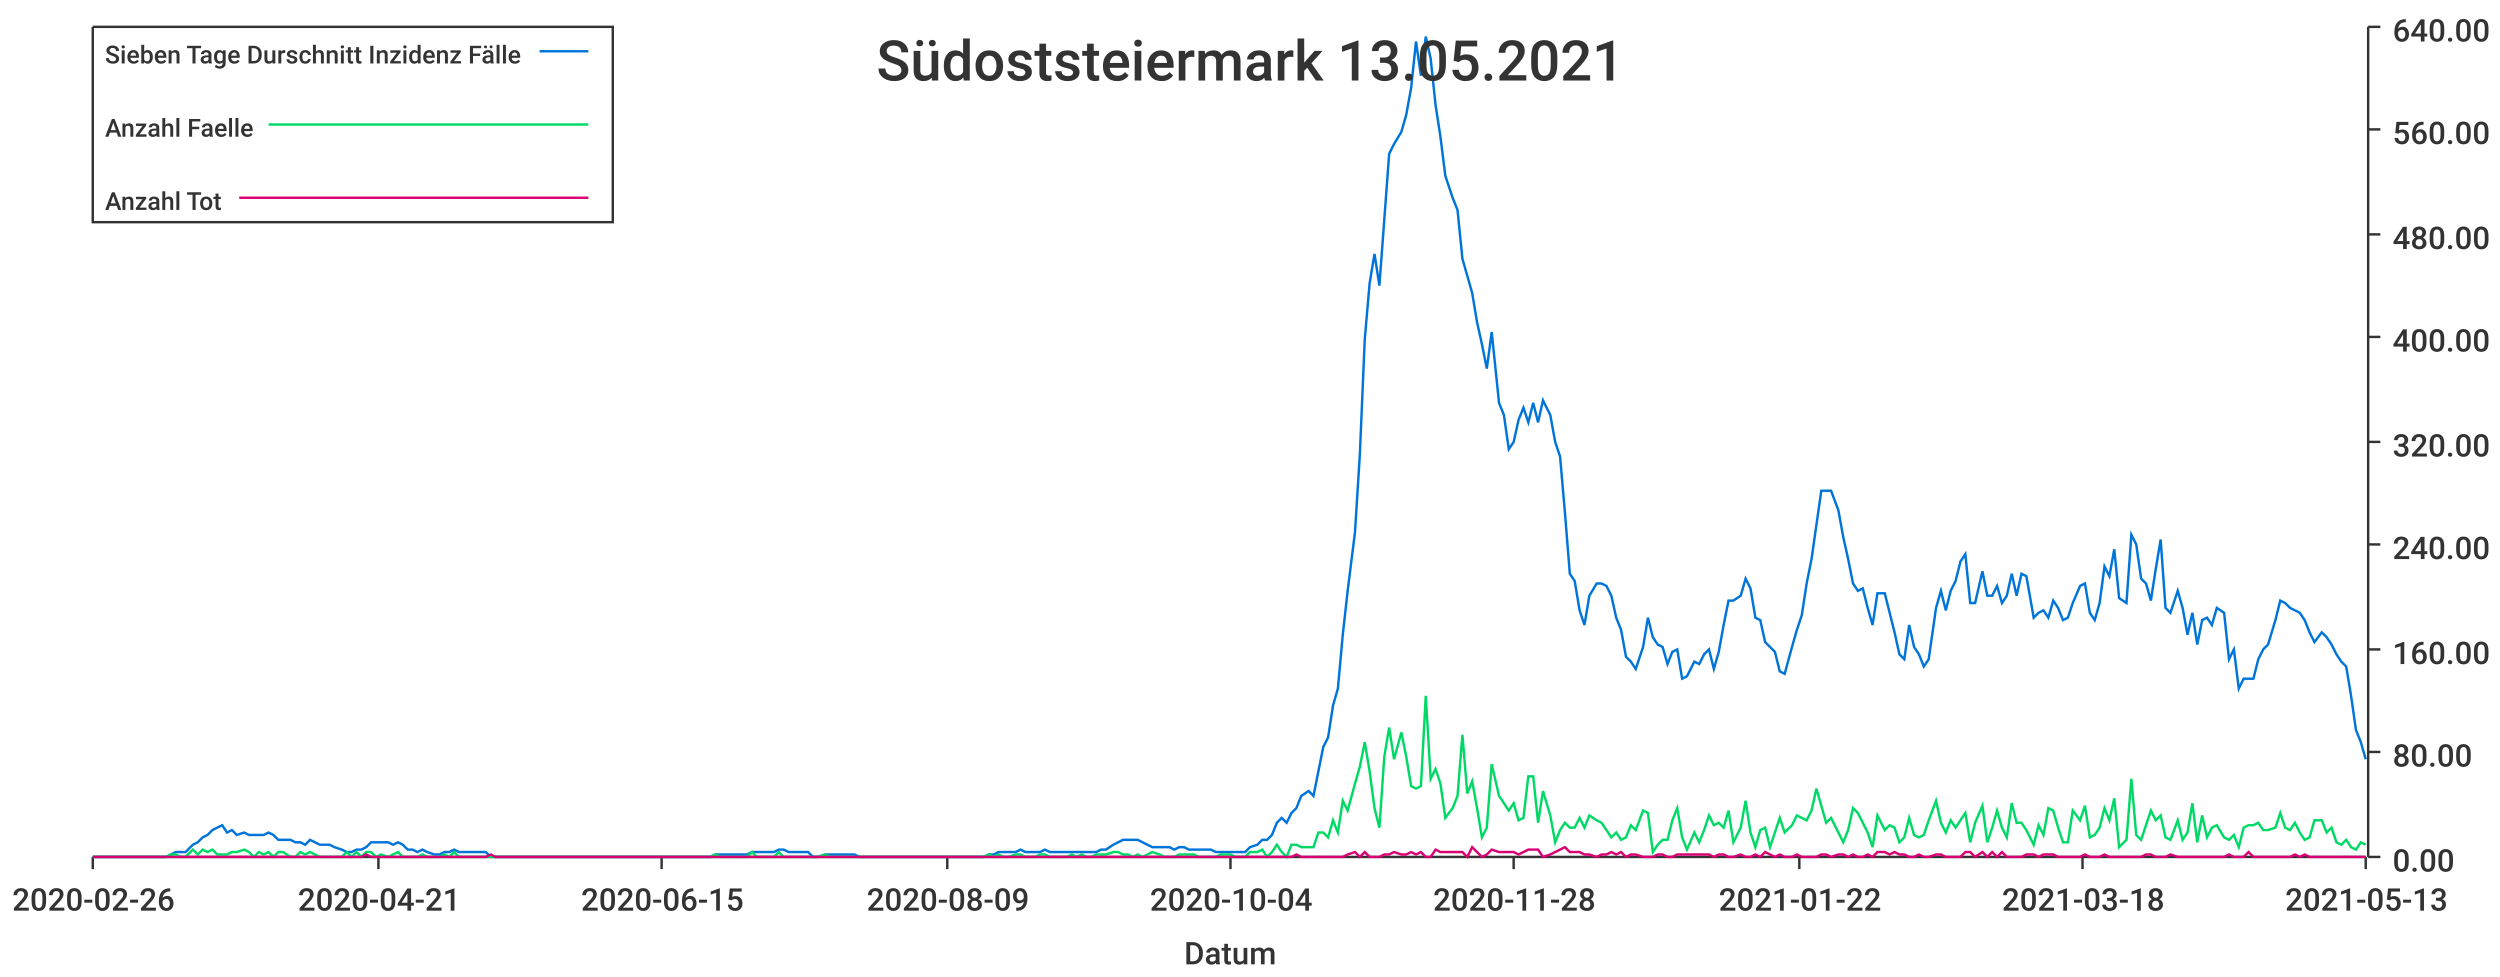
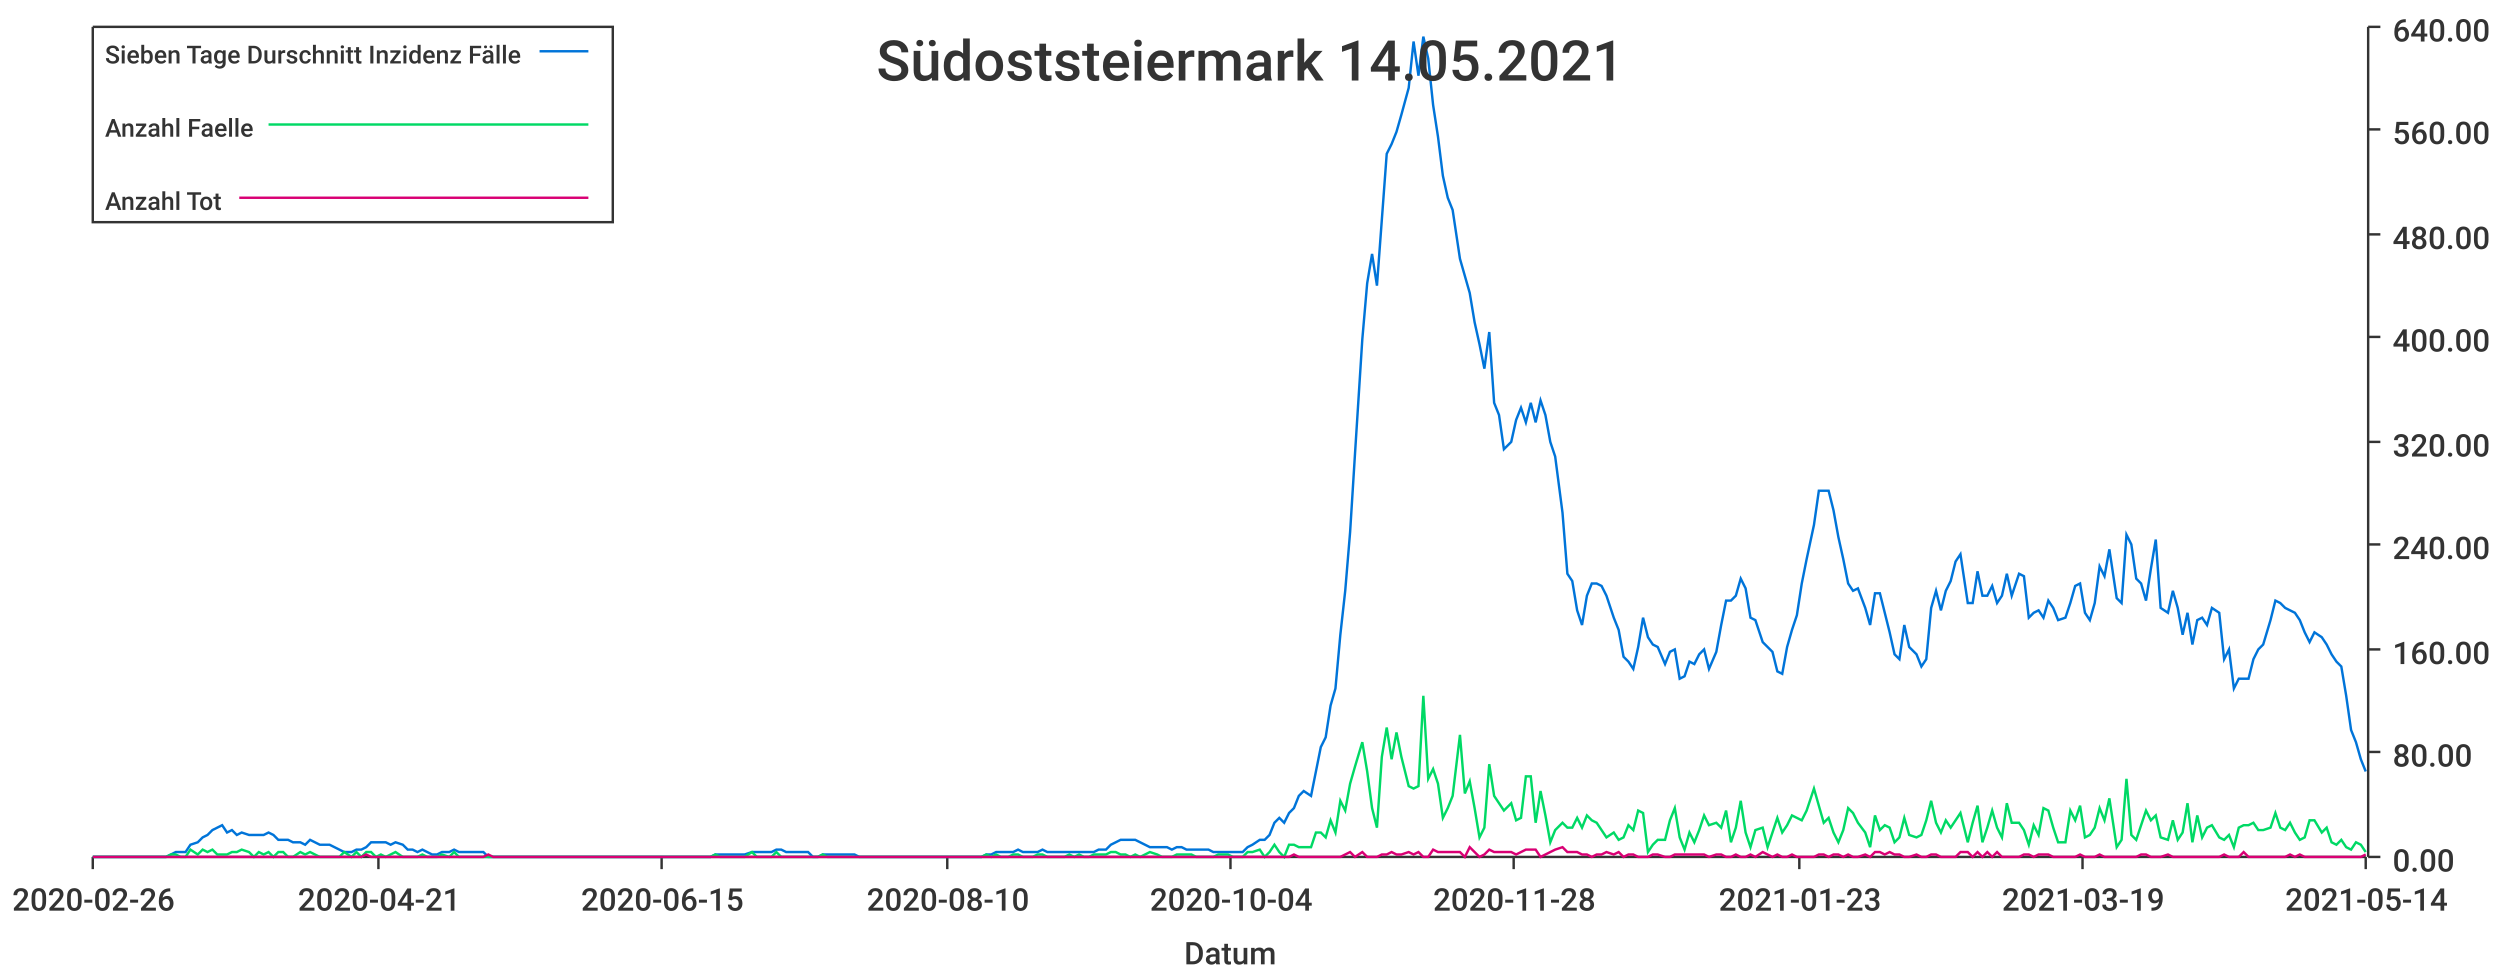
<svg xmlns="http://www.w3.org/2000/svg" width="1024" height="400">\n<path d="M 0 0 L 1024 0 L 1024 400 L 0 400 L 0 0" style="stroke-width:0;stroke:rgba(255,255,255,1.0);fill:rgba(255,255,255,1.0)" />
  <path d="M 38 11 L 969 11 L 969 351 L 38 351 L 38 11" style="stroke-width:0;stroke:rgba(255,255,255,1.0);fill:rgba(255,255,255,1.0)" />
  <path d="M 38 351 L 969 351" style="stroke-width:1;stroke:rgba(51,51,51,1.0);fill:none" />
  <path d="M 38 351 L 38 356" style="stroke-width:1;stroke:rgba(51,51,51,1.0);fill:none" />
  <text x="5" y="373" style="stroke-width:0;stroke:none;fill:rgba(51,51,51,1.0);font-size:12.8px;font-family:'Roboto Medium',sans-serif">2020-02-26</text>
  <path d="M 155 351 L 155 356" style="stroke-width:1;stroke:rgba(51,51,51,1.0);fill:none" />
  <text x="122" y="373" style="stroke-width:0;stroke:none;fill:rgba(51,51,51,1.0);font-size:12.8px;font-family:'Roboto Medium',sans-serif">2020-04-21</text>
  <path d="M 271 351 L 271 356" style="stroke-width:1;stroke:rgba(51,51,51,1.0);fill:none" />
  <text x="238" y="373" style="stroke-width:0;stroke:none;fill:rgba(51,51,51,1.0);font-size:12.8px;font-family:'Roboto Medium',sans-serif">2020-06-15</text>
  <path d="M 388 351 L 388 356" style="stroke-width:1;stroke:rgba(51,51,51,1.0);fill:none" />
-   <text x="355" y="373" style="stroke-width:0;stroke:none;fill:rgba(51,51,51,1.0);font-size:12.8px;font-family:'Roboto Medium',sans-serif">2020-08-09</text>
+   <text x="355" y="373" style="stroke-width:0;stroke:none;fill:rgba(51,51,51,1.0);font-size:12.8px;font-family:'Roboto Medium',sans-serif">2020-08-10</text>
  <path d="M 504 351 L 504 356" style="stroke-width:1;stroke:rgba(51,51,51,1.0);fill:none" />
  <text x="471" y="373" style="stroke-width:0;stroke:none;fill:rgba(51,51,51,1.0);font-size:12.8px;font-family:'Roboto Medium',sans-serif">2020-10-04</text>
  <path d="M 620 351 L 620 356" style="stroke-width:1;stroke:rgba(51,51,51,1.0);fill:none" />
  <text x="587" y="373" style="stroke-width:0;stroke:none;fill:rgba(51,51,51,1.0);font-size:12.8px;font-family:'Roboto Medium',sans-serif">2020-11-28</text>
  <path d="M 737 351 L 737 356" style="stroke-width:1;stroke:rgba(51,51,51,1.0);fill:none" />
-   <text x="704" y="373" style="stroke-width:0;stroke:none;fill:rgba(51,51,51,1.0);font-size:12.8px;font-family:'Roboto Medium',sans-serif">2021-01-22</text>
+   <text x="704" y="373" style="stroke-width:0;stroke:none;fill:rgba(51,51,51,1.0);font-size:12.8px;font-family:'Roboto Medium',sans-serif">2021-01-23</text>
  <path d="M 853 351 L 853 356" style="stroke-width:1;stroke:rgba(51,51,51,1.0);fill:none" />
-   <text x="820" y="373" style="stroke-width:0;stroke:none;fill:rgba(51,51,51,1.0);font-size:12.8px;font-family:'Roboto Medium',sans-serif">2021-03-18</text>
+   <text x="820" y="373" style="stroke-width:0;stroke:none;fill:rgba(51,51,51,1.0);font-size:12.8px;font-family:'Roboto Medium',sans-serif">2021-03-19</text>
  <path d="M 969 351 L 969 356" style="stroke-width:1;stroke:rgba(51,51,51,1.0);fill:none" />
-   <text x="936" y="373" style="stroke-width:0;stroke:none;fill:rgba(51,51,51,1.0);font-size:12.8px;font-family:'Roboto Medium',sans-serif">2021-05-13</text>
+   <text x="936" y="373" style="stroke-width:0;stroke:none;fill:rgba(51,51,51,1.0);font-size:12.8px;font-family:'Roboto Medium',sans-serif">2021-05-14</text>
  <text x="485" y="395" style="stroke-width:0;stroke:none;fill:rgba(51,51,51,1.0);font-size:12.8px;font-family:'Roboto Medium',sans-serif">Datum</text>
  <path d="M 970 351 L 970 11" style="stroke-width:1;stroke:rgba(51,51,51,1.0);fill:none" />
  <path d="M 970 351 L 975 351" style="stroke-width:1;stroke:rgba(51,51,51,1.0);fill:none" />
  <text x="980" y="357" style="stroke-width:0;stroke:none;fill:rgba(51,51,51,1.0);font-size:12.8px;font-family:'Roboto Medium',sans-serif">0.00</text>
  <path d="M 970 308 L 975 308" style="stroke-width:1;stroke:rgba(51,51,51,1.0);fill:none" />
  <text x="980" y="314" style="stroke-width:0;stroke:none;fill:rgba(51,51,51,1.0);font-size:12.8px;font-family:'Roboto Medium',sans-serif">80.00</text>
  <path d="M 970 266 L 975 266" style="stroke-width:1;stroke:rgba(51,51,51,1.0);fill:none" />
  <text x="980" y="272" style="stroke-width:0;stroke:none;fill:rgba(51,51,51,1.0);font-size:12.8px;font-family:'Roboto Medium',sans-serif">160.00</text>
  <path d="M 970 223 L 975 223" style="stroke-width:1;stroke:rgba(51,51,51,1.0);fill:none" />
  <text x="980" y="229" style="stroke-width:0;stroke:none;fill:rgba(51,51,51,1.0);font-size:12.8px;font-family:'Roboto Medium',sans-serif">240.00</text>
  <path d="M 970 181 L 975 181" style="stroke-width:1;stroke:rgba(51,51,51,1.0);fill:none" />
  <text x="980" y="187" style="stroke-width:0;stroke:none;fill:rgba(51,51,51,1.0);font-size:12.8px;font-family:'Roboto Medium',sans-serif">320.00</text>
  <path d="M 970 138 L 975 138" style="stroke-width:1;stroke:rgba(51,51,51,1.0);fill:none" />
  <text x="980" y="144" style="stroke-width:0;stroke:none;fill:rgba(51,51,51,1.0);font-size:12.8px;font-family:'Roboto Medium',sans-serif">400.00</text>
  <path d="M 970 96 L 975 96" style="stroke-width:1;stroke:rgba(51,51,51,1.0);fill:none" />
  <text x="980" y="102" style="stroke-width:0;stroke:none;fill:rgba(51,51,51,1.0);font-size:12.8px;font-family:'Roboto Medium',sans-serif">480.00</text>
  <path d="M 970 53 L 975 53" style="stroke-width:1;stroke:rgba(51,51,51,1.0);fill:none" />
  <text x="980" y="59" style="stroke-width:0;stroke:none;fill:rgba(51,51,51,1.0);font-size:12.8px;font-family:'Roboto Medium',sans-serif">560.00</text>
  <path d="M 970 11 L 975 11" style="stroke-width:1;stroke:rgba(51,51,51,1.0);fill:none" />
  <text x="980" y="17" style="stroke-width:0;stroke:none;fill:rgba(51,51,51,1.0);font-size:12.8px;font-family:'Roboto Medium',sans-serif">640.00</text>
-   <path d="M 38 351 L 41 351 L 43 351 L 45 351 L 47 351 L 49 351 L 51 351 L 53 351 L 55 351 L 57 351 L 60 351 L 62 351 L 64 351 L 66 351 L 68 351 L 70 350 L 72 349 L 74 349 L 76 349 L 79 346 L 81 345 L 83 343 L 85 342 L 87 340 L 89 339 L 91 338 L 93 341 L 95 340 L 97 342 L 100 341 L 102 342 L 104 342 L 106 342 L 108 342 L 110 341 L 112 342 L 114 344 L 116 344 L 119 344 L 121 345 L 123 345 L 125 346 L 127 344 L 129 345 L 131 346 L 133 346 L 135 346 L 137 347 L 140 348 L 142 349 L 144 349 L 146 348 L 148 348 L 150 347 L 152 345 L 154 345 L 156 345 L 159 345 L 161 346 L 163 345 L 165 346 L 167 348 L 169 348 L 171 349 L 173 348 L 175 349 L 178 350 L 180 350 L 182 349 L 184 349 L 186 348 L 188 349 L 190 349 L 192 349 L 194 349 L 196 349 L 199 349 L 201 351 L 203 351 L 205 351 L 207 351 L 209 351 L 211 351 L 213 351 L 215 351 L 218 351 L 220 351 L 222 351 L 224 351 L 226 351 L 228 351 L 230 351 L 232 351 L 234 351 L 236 351 L 239 351 L 241 351 L 243 351 L 245 351 L 247 351 L 249 351 L 251 351 L 253 351 L 255 351 L 258 351 L 260 351 L 262 351 L 264 351 L 266 351 L 268 351 L 270 351 L 272 351 L 274 351 L 277 351 L 279 351 L 281 351 L 283 351 L 285 351 L 287 351 L 289 351 L 291 351 L 293 350 L 295 350 L 298 350 L 300 350 L 302 350 L 304 350 L 306 350 L 308 349 L 310 349 L 312 349 L 314 349 L 317 349 L 319 348 L 321 348 L 323 349 L 325 349 L 327 349 L 329 349 L 331 349 L 333 351 L 335 351 L 338 350 L 340 350 L 342 350 L 344 350 L 346 350 L 348 350 L 350 350 L 352 351 L 354 351 L 357 351 L 359 351 L 361 351 L 363 351 L 365 351 L 367 351 L 369 351 L 371 351 L 373 351 L 376 351 L 378 351 L 380 351 L 382 351 L 384 351 L 386 351 L 388 351 L 390 351 L 392 351 L 394 351 L 397 351 L 399 351 L 401 351 L 403 351 L 405 350 L 407 350 L 409 349 L 411 349 L 413 349 L 416 349 L 418 348 L 420 349 L 422 349 L 424 349 L 426 349 L 428 348 L 430 349 L 432 349 L 434 349 L 437 349 L 439 349 L 441 349 L 443 349 L 445 349 L 447 349 L 449 349 L 451 348 L 453 348 L 456 346 L 458 345 L 460 344 L 462 344 L 464 344 L 466 344 L 468 345 L 470 346 L 472 347 L 475 347 L 477 347 L 479 347 L 481 348 L 483 347 L 485 347 L 487 348 L 489 348 L 491 348 L 493 348 L 496 348 L 498 349 L 500 349 L 502 349 L 504 349 L 506 349 L 508 349 L 510 349 L 512 347 L 515 346 L 517 344 L 519 344 L 521 342 L 523 337 L 525 335 L 527 337 L 529 333 L 531 331 L 533 326 L 536 324 L 538 326 L 540 316 L 542 306 L 544 302 L 546 289 L 548 282 L 550 260 L 552 242 L 555 218 L 557 186 L 559 139 L 561 116 L 563 104 L 565 117 L 567 90 L 569 63 L 571 59 L 574 54 L 576 47 L 578 36 L 580 17 L 582 31 L 584 15 L 586 24 L 588 43 L 590 56 L 592 72 L 595 81 L 597 86 L 599 106 L 601 113 L 603 120 L 605 132 L 607 141 L 609 151 L 611 136 L 614 165 L 616 170 L 618 184 L 620 181 L 622 172 L 624 167 L 626 173 L 628 165 L 630 173 L 632 164 L 635 170 L 637 181 L 639 187 L 641 210 L 643 235 L 645 238 L 647 250 L 649 256 L 651 244 L 654 239 L 656 239 L 658 240 L 660 244 L 662 253 L 664 258 L 666 269 L 668 271 L 670 274 L 673 265 L 675 253 L 677 261 L 679 264 L 681 265 L 683 272 L 685 267 L 687 266 L 689 278 L 691 277 L 694 271 L 696 272 L 698 268 L 700 266 L 702 274 L 704 267 L 706 256 L 708 246 L 710 246 L 713 244 L 715 237 L 717 241 L 719 253 L 721 254 L 723 263 L 725 265 L 727 267 L 729 275 L 731 276 L 734 265 L 736 258 L 738 252 L 740 239 L 742 229 L 744 215 L 746 201 L 748 201 L 750 201 L 753 209 L 755 220 L 757 229 L 759 239 L 761 242 L 763 241 L 765 249 L 767 256 L 769 243 L 772 243 L 774 251 L 776 259 L 778 268 L 780 270 L 782 256 L 784 265 L 786 268 L 788 273 L 790 270 L 793 249 L 795 242 L 797 250 L 799 242 L 801 238 L 803 230 L 805 227 L 807 247 L 809 247 L 812 234 L 814 244 L 816 244 L 818 240 L 820 247 L 822 244 L 824 235 L 826 244 L 828 235 L 830 236 L 833 253 L 835 251 L 837 250 L 839 253 L 841 246 L 843 249 L 845 254 L 847 253 L 849 247 L 852 240 L 854 239 L 856 251 L 858 254 L 860 247 L 862 232 L 864 236 L 866 225 L 868 245 L 871 247 L 873 219 L 875 223 L 877 237 L 879 239 L 881 246 L 883 233 L 885 221 L 887 249 L 889 251 L 892 242 L 894 249 L 896 260 L 898 251 L 900 264 L 902 254 L 904 253 L 906 256 L 908 249 L 911 251 L 913 270 L 915 266 L 917 282 L 919 278 L 921 278 L 923 278 L 925 270 L 927 266 L 929 264 L 932 254 L 934 246 L 936 247 L 938 249 L 940 250 L 942 251 L 944 254 L 946 259 L 948 263 L 951 259 L 953 261 L 955 264 L 957 268 L 959 271 L 961 273 L 963 285 L 965 299 L 967 304 L 969 311" style="stroke-width:1;stroke:rgba(0,116,217,1.0);fill:none" />
-   <path d="M 38 351 L 41 351 L 43 351 L 45 351 L 47 351 L 49 351 L 51 351 L 53 351 L 55 351 L 57 351 L 60 351 L 62 351 L 64 351 L 66 351 L 68 351 L 70 350 L 72 350 L 74 351 L 76 351 L 79 348 L 81 350 L 83 348 L 85 349 L 87 348 L 89 350 L 91 350 L 93 350 L 95 349 L 97 349 L 100 348 L 102 349 L 104 351 L 106 349 L 108 350 L 110 349 L 112 351 L 114 349 L 116 349 L 119 351 L 121 351 L 123 349 L 125 350 L 127 349 L 129 350 L 131 351 L 133 351 L 135 351 L 137 351 L 140 351 L 142 349 L 144 351 L 146 349 L 148 351 L 150 349 L 152 349 L 154 351 L 156 350 L 159 351 L 161 350 L 163 349 L 165 351 L 167 351 L 169 351 L 171 351 L 173 350 L 175 351 L 178 351 L 180 351 L 182 350 L 184 351 L 186 349 L 188 351 L 190 351 L 192 351 L 194 351 L 196 351 L 199 351 L 201 351 L 203 351 L 205 351 L 207 351 L 209 351 L 211 351 L 213 351 L 215 351 L 218 351 L 220 351 L 222 351 L 224 351 L 226 351 L 228 351 L 230 351 L 232 351 L 234 351 L 236 351 L 239 351 L 241 351 L 243 351 L 245 351 L 247 351 L 249 351 L 251 351 L 253 351 L 255 351 L 258 351 L 260 351 L 262 351 L 264 351 L 266 351 L 268 351 L 270 351 L 272 351 L 274 351 L 277 351 L 279 351 L 281 351 L 283 351 L 285 351 L 287 351 L 289 351 L 291 351 L 293 350 L 295 351 L 298 351 L 300 351 L 302 351 L 304 351 L 306 351 L 308 349 L 310 351 L 312 351 L 314 351 L 317 351 L 319 349 L 321 351 L 323 351 L 325 351 L 327 351 L 329 351 L 331 351 L 333 351 L 335 351 L 338 350 L 340 351 L 342 351 L 344 351 L 346 351 L 348 351 L 350 351 L 352 351 L 354 351 L 357 351 L 359 351 L 361 351 L 363 351 L 365 351 L 367 351 L 369 351 L 371 351 L 373 351 L 376 351 L 378 351 L 380 351 L 382 351 L 384 351 L 386 351 L 388 351 L 390 351 L 392 351 L 394 351 L 397 351 L 399 351 L 401 351 L 403 351 L 405 350 L 407 351 L 409 350 L 411 351 L 413 351 L 416 350 L 418 350 L 420 351 L 422 351 L 424 351 L 426 350 L 428 350 L 430 351 L 432 351 L 434 351 L 437 351 L 439 350 L 441 351 L 443 350 L 445 351 L 447 351 L 449 350 L 451 350 L 453 350 L 456 349 L 458 349 L 460 350 L 462 350 L 464 351 L 466 350 L 468 351 L 470 350 L 472 349 L 475 350 L 477 351 L 479 351 L 481 351 L 483 350 L 485 350 L 487 350 L 489 350 L 491 351 L 493 351 L 496 351 L 498 351 L 500 350 L 502 350 L 504 350 L 506 351 L 508 351 L 510 351 L 512 349 L 515 349 L 517 348 L 519 351 L 521 349 L 523 346 L 525 349 L 527 351 L 529 346 L 531 346 L 533 347 L 536 347 L 538 347 L 540 341 L 542 341 L 544 343 L 546 336 L 548 341 L 550 328 L 552 332 L 555 321 L 557 314 L 559 304 L 561 316 L 563 331 L 565 339 L 567 310 L 569 298 L 571 311 L 574 300 L 576 310 L 578 322 L 580 323 L 582 322 L 584 285 L 586 319 L 588 315 L 590 321 L 592 335 L 595 331 L 597 326 L 599 301 L 601 325 L 603 320 L 605 331 L 607 343 L 609 339 L 611 313 L 614 326 L 616 329 L 618 332 L 620 329 L 622 336 L 624 335 L 626 318 L 628 318 L 630 337 L 632 324 L 635 334 L 637 345 L 639 340 L 641 337 L 643 339 L 645 339 L 647 335 L 649 339 L 651 334 L 654 336 L 656 337 L 658 340 L 660 343 L 662 341 L 664 344 L 666 343 L 668 338 L 670 340 L 673 332 L 675 333 L 677 349 L 679 346 L 681 344 L 683 344 L 685 336 L 687 331 L 689 343 L 691 348 L 694 341 L 696 345 L 698 340 L 700 334 L 702 338 L 704 337 L 706 339 L 708 332 L 710 345 L 713 339 L 715 328 L 717 341 L 719 347 L 721 340 L 723 339 L 725 347 L 727 341 L 729 335 L 731 341 L 734 338 L 736 334 L 738 335 L 740 336 L 742 332 L 744 323 L 746 330 L 748 337 L 750 335 L 753 341 L 755 345 L 757 340 L 759 331 L 761 333 L 763 337 L 765 341 L 767 347 L 769 334 L 772 340 L 774 338 L 776 339 L 778 345 L 780 343 L 782 335 L 784 342 L 786 343 L 788 342 L 790 336 L 793 328 L 795 337 L 797 341 L 799 336 L 801 339 L 803 336 L 805 333 L 807 345 L 809 337 L 812 330 L 814 345 L 816 339 L 818 332 L 820 339 L 822 343 L 824 329 L 826 337 L 828 337 L 830 340 L 833 346 L 835 338 L 837 342 L 839 331 L 841 332 L 843 339 L 845 345 L 847 345 L 849 332 L 852 336 L 854 330 L 856 343 L 858 342 L 860 339 L 862 331 L 864 336 L 866 327 L 868 347 L 871 344 L 873 319 L 875 342 L 877 344 L 879 338 L 881 332 L 883 336 L 885 334 L 887 343 L 889 344 L 892 336 L 894 344 L 896 341 L 898 329 L 900 345 L 902 334 L 904 343 L 906 339 L 908 338 L 911 343 L 913 344 L 915 342 L 917 347 L 919 339 L 921 338 L 923 338 L 925 337 L 927 340 L 929 340 L 932 339 L 934 333 L 936 339 L 938 340 L 940 337 L 942 341 L 944 344 L 946 343 L 948 336 L 951 336 L 953 341 L 955 339 L 957 345 L 959 346 L 961 344 L 963 347 L 965 348 L 967 345 L 969 346" style="stroke-width:1;stroke:rgba(0,217,101,1.0);fill:none" />
-   <path d="M 38 351 L 41 351 L 43 351 L 45 351 L 47 351 L 49 351 L 51 351 L 53 351 L 55 351 L 57 351 L 60 351 L 62 351 L 64 351 L 66 351 L 68 351 L 70 351 L 72 351 L 74 351 L 76 351 L 79 351 L 81 351 L 83 351 L 85 351 L 87 351 L 89 351 L 91 351 L 93 351 L 95 351 L 97 351 L 100 351 L 102 351 L 104 351 L 106 351 L 108 351 L 110 351 L 112 351 L 114 351 L 116 351 L 119 351 L 121 351 L 123 351 L 125 351 L 127 351 L 129 351 L 131 351 L 133 351 L 135 351 L 137 351 L 140 351 L 142 351 L 144 351 L 146 351 L 148 351 L 150 350 L 152 351 L 154 351 L 156 351 L 159 351 L 161 351 L 163 351 L 165 351 L 167 351 L 169 351 L 171 351 L 173 351 L 175 351 L 178 351 L 180 351 L 182 351 L 184 351 L 186 351 L 188 351 L 190 351 L 192 351 L 194 351 L 196 351 L 199 351 L 201 350 L 203 351 L 205 351 L 207 351 L 209 351 L 211 351 L 213 351 L 215 351 L 218 351 L 220 351 L 222 351 L 224 351 L 226 351 L 228 351 L 230 351 L 232 351 L 234 351 L 236 351 L 239 351 L 241 351 L 243 351 L 245 351 L 247 351 L 249 351 L 251 351 L 253 351 L 255 351 L 258 351 L 260 351 L 262 351 L 264 351 L 266 351 L 268 351 L 270 351 L 272 351 L 274 351 L 277 351 L 279 351 L 281 351 L 283 351 L 285 351 L 287 351 L 289 351 L 291 351 L 293 351 L 295 351 L 298 351 L 300 351 L 302 351 L 304 351 L 306 351 L 308 351 L 310 351 L 312 351 L 314 351 L 317 351 L 319 351 L 321 351 L 323 351 L 325 351 L 327 351 L 329 351 L 331 351 L 333 351 L 335 351 L 338 351 L 340 351 L 342 351 L 344 351 L 346 351 L 348 351 L 350 351 L 352 351 L 354 351 L 357 351 L 359 351 L 361 351 L 363 351 L 365 351 L 367 351 L 369 351 L 371 351 L 373 351 L 376 351 L 378 351 L 380 351 L 382 351 L 384 351 L 386 351 L 388 351 L 390 351 L 392 351 L 394 351 L 397 351 L 399 351 L 401 351 L 403 351 L 405 351 L 407 351 L 409 351 L 411 351 L 413 351 L 416 351 L 418 351 L 420 351 L 422 351 L 424 351 L 426 351 L 428 351 L 430 351 L 432 351 L 434 351 L 437 351 L 439 351 L 441 351 L 443 351 L 445 351 L 447 351 L 449 351 L 451 351 L 453 351 L 456 351 L 458 351 L 460 351 L 462 351 L 464 351 L 466 351 L 468 351 L 470 351 L 472 351 L 475 351 L 477 351 L 479 351 L 481 351 L 483 351 L 485 351 L 487 351 L 489 351 L 491 351 L 493 351 L 496 351 L 498 351 L 500 351 L 502 351 L 504 351 L 506 351 L 508 351 L 510 351 L 512 351 L 515 351 L 517 351 L 519 351 L 521 351 L 523 351 L 525 351 L 527 351 L 529 351 L 531 350 L 533 351 L 536 351 L 538 351 L 540 351 L 542 351 L 544 351 L 546 351 L 548 351 L 550 351 L 552 350 L 555 349 L 557 351 L 559 349 L 561 351 L 563 351 L 565 351 L 567 350 L 569 350 L 571 349 L 574 350 L 576 350 L 578 349 L 580 350 L 582 349 L 584 351 L 586 351 L 588 348 L 590 349 L 592 349 L 595 349 L 597 349 L 599 349 L 601 351 L 603 347 L 605 349 L 607 351 L 609 350 L 611 348 L 614 349 L 616 349 L 618 349 L 620 349 L 622 350 L 624 349 L 626 348 L 628 348 L 630 348 L 632 351 L 635 350 L 637 349 L 639 348 L 641 347 L 643 349 L 645 349 L 647 349 L 649 350 L 651 350 L 654 351 L 656 350 L 658 350 L 660 349 L 662 350 L 664 349 L 666 351 L 668 350 L 670 350 L 673 351 L 675 351 L 677 351 L 679 350 L 681 350 L 683 351 L 685 351 L 687 350 L 689 350 L 691 350 L 694 350 L 696 350 L 698 350 L 700 350 L 702 351 L 704 350 L 706 350 L 708 351 L 710 351 L 713 350 L 715 351 L 717 351 L 719 350 L 721 351 L 723 349 L 725 350 L 727 351 L 729 350 L 731 351 L 734 351 L 736 350 L 738 351 L 740 351 L 742 351 L 744 351 L 746 350 L 748 350 L 750 351 L 753 350 L 755 350 L 757 351 L 759 350 L 761 351 L 763 351 L 765 350 L 767 351 L 769 349 L 772 349 L 774 350 L 776 349 L 778 350 L 780 350 L 782 351 L 784 351 L 786 350 L 788 351 L 790 351 L 793 350 L 795 350 L 797 351 L 799 351 L 801 351 L 803 351 L 805 349 L 807 349 L 809 351 L 812 349 L 814 351 L 816 349 L 818 351 L 820 349 L 822 351 L 824 351 L 826 351 L 828 351 L 830 350 L 833 350 L 835 351 L 837 350 L 839 350 L 841 350 L 843 351 L 845 351 L 847 351 L 849 351 L 852 351 L 854 350 L 856 351 L 858 351 L 860 351 L 862 350 L 864 351 L 866 351 L 868 351 L 871 351 L 873 351 L 875 351 L 877 351 L 879 350 L 881 350 L 883 351 L 885 351 L 887 351 L 889 350 L 892 351 L 894 351 L 896 351 L 898 351 L 900 351 L 902 351 L 904 351 L 906 351 L 908 351 L 911 351 L 913 350 L 915 351 L 917 351 L 919 351 L 921 349 L 923 351 L 925 351 L 927 351 L 929 351 L 932 351 L 934 351 L 936 351 L 938 351 L 940 350 L 942 351 L 944 350 L 946 351 L 948 351 L 951 351 L 953 351 L 955 351 L 957 351 L 959 351 L 961 351 L 963 351 L 965 351 L 967 351 L 969 351" style="stroke-width:1;stroke:rgba(217,0,116,1.0);fill:none" />
-   <text x="359" y="33" style="stroke-width:0;stroke:none;fill:rgba(51,51,51,1.0);font-size:23.0px;font-family:'Roboto Medium',sans-serif">Südoststeiermark 13.05.2021</text>
+   <path d="M 38 351 L 41 351 L 43 351 L 45 351 L 47 351 L 49 351 L 51 351 L 53 351 L 55 351 L 57 351 L 60 351 L 62 351 L 64 351 L 66 351 L 68 351 L 70 350 L 72 349 L 74 349 L 76 349 L 78 346 L 81 345 L 83 343 L 85 342 L 87 340 L 89 339 L 91 338 L 93 341 L 95 340 L 97 342 L 99 341 L 102 342 L 104 342 L 106 342 L 108 342 L 110 341 L 112 342 L 114 344 L 116 344 L 118 344 L 120 345 L 123 345 L 125 346 L 127 344 L 129 345 L 131 346 L 133 346 L 135 346 L 137 347 L 139 348 L 141 349 L 144 349 L 146 348 L 148 348 L 150 347 L 152 345 L 154 345 L 156 345 L 158 345 L 160 346 L 162 345 L 165 346 L 167 348 L 169 348 L 171 349 L 173 348 L 175 349 L 177 350 L 179 350 L 181 349 L 184 349 L 186 348 L 188 349 L 190 349 L 192 349 L 194 349 L 196 349 L 198 349 L 200 351 L 202 351 L 205 351 L 207 351 L 209 351 L 211 351 L 213 351 L 215 351 L 217 351 L 219 351 L 221 351 L 223 351 L 226 351 L 228 351 L 230 351 L 232 351 L 234 351 L 236 351 L 238 351 L 240 351 L 242 351 L 244 351 L 247 351 L 249 351 L 251 351 L 253 351 L 255 351 L 257 351 L 259 351 L 261 351 L 263 351 L 265 351 L 268 351 L 270 351 L 272 351 L 274 351 L 276 351 L 278 351 L 280 351 L 282 351 L 284 351 L 286 351 L 289 351 L 291 351 L 293 350 L 295 350 L 297 350 L 299 350 L 301 350 L 303 350 L 305 350 L 308 349 L 310 349 L 312 349 L 314 349 L 316 349 L 318 348 L 320 348 L 322 349 L 324 349 L 326 349 L 329 349 L 331 349 L 333 351 L 335 351 L 337 350 L 339 350 L 341 350 L 343 350 L 345 350 L 347 350 L 350 350 L 352 351 L 354 351 L 356 351 L 358 351 L 360 351 L 362 351 L 364 351 L 366 351 L 368 351 L 371 351 L 373 351 L 375 351 L 377 351 L 379 351 L 381 351 L 383 351 L 385 351 L 387 351 L 389 351 L 392 351 L 394 351 L 396 351 L 398 351 L 400 351 L 402 351 L 404 350 L 406 350 L 408 349 L 410 349 L 413 349 L 415 349 L 417 348 L 419 349 L 421 349 L 423 349 L 425 349 L 427 348 L 429 349 L 431 349 L 434 349 L 436 349 L 438 349 L 440 349 L 442 349 L 444 349 L 446 349 L 448 349 L 450 348 L 453 348 L 455 346 L 457 345 L 459 344 L 461 344 L 463 344 L 465 344 L 467 345 L 469 346 L 471 347 L 474 347 L 476 347 L 478 347 L 480 348 L 482 347 L 484 347 L 486 348 L 488 348 L 490 348 L 492 348 L 495 348 L 497 349 L 499 349 L 501 349 L 503 349 L 505 349 L 507 349 L 509 349 L 511 347 L 513 346 L 516 344 L 518 344 L 520 342 L 522 337 L 524 335 L 526 337 L 528 333 L 530 331 L 532 326 L 534 324 L 537 326 L 539 316 L 541 306 L 543 302 L 545 289 L 547 282 L 549 260 L 551 242 L 553 218 L 555 186 L 558 139 L 560 116 L 562 104 L 564 117 L 566 90 L 568 63 L 570 59 L 572 54 L 574 47 L 577 36 L 579 17 L 581 31 L 583 15 L 585 24 L 587 43 L 589 56 L 591 72 L 593 81 L 595 86 L 598 106 L 600 113 L 602 120 L 604 132 L 606 141 L 608 151 L 610 136 L 612 165 L 614 170 L 616 184 L 619 181 L 621 172 L 623 167 L 625 173 L 627 165 L 629 173 L 631 164 L 633 170 L 635 181 L 637 187 L 640 210 L 642 235 L 644 238 L 646 250 L 648 256 L 650 244 L 652 239 L 654 239 L 656 240 L 658 244 L 661 253 L 663 258 L 665 269 L 667 271 L 669 274 L 671 265 L 673 253 L 675 261 L 677 264 L 679 265 L 682 272 L 684 267 L 686 266 L 688 278 L 690 277 L 692 271 L 694 272 L 696 268 L 698 266 L 700 274 L 703 267 L 705 256 L 707 246 L 709 246 L 711 244 L 713 237 L 715 241 L 717 253 L 719 254 L 722 263 L 724 265 L 726 267 L 728 275 L 730 276 L 732 265 L 734 258 L 736 252 L 738 239 L 740 229 L 743 215 L 745 201 L 747 201 L 749 201 L 751 209 L 753 220 L 755 229 L 757 239 L 759 242 L 761 241 L 764 249 L 766 256 L 768 243 L 770 243 L 772 251 L 774 259 L 776 268 L 778 270 L 780 256 L 782 265 L 785 268 L 787 273 L 789 270 L 791 249 L 793 242 L 795 250 L 797 242 L 799 238 L 801 230 L 803 227 L 806 247 L 808 247 L 810 234 L 812 244 L 814 244 L 816 240 L 818 247 L 820 244 L 822 235 L 824 244 L 827 235 L 829 236 L 831 253 L 833 251 L 835 250 L 837 253 L 839 246 L 841 249 L 843 254 L 846 253 L 848 247 L 850 240 L 852 239 L 854 251 L 856 254 L 858 247 L 860 232 L 862 236 L 864 225 L 867 245 L 869 247 L 871 219 L 873 223 L 875 237 L 877 239 L 879 246 L 881 233 L 883 221 L 885 249 L 888 251 L 890 242 L 892 249 L 894 260 L 896 251 L 898 264 L 900 254 L 902 253 L 904 256 L 906 249 L 909 251 L 911 270 L 913 266 L 915 282 L 917 278 L 919 278 L 921 278 L 923 270 L 925 266 L 927 264 L 930 254 L 932 246 L 934 247 L 936 249 L 938 250 L 940 251 L 942 254 L 944 259 L 946 263 L 948 259 L 951 261 L 953 264 L 955 268 L 957 271 L 959 273 L 961 285 L 963 299 L 965 304 L 967 311 L 969 316" style="stroke-width:1;stroke:rgba(0,116,217,1.0);fill:none" />
+   <path d="M 38 351 L 41 351 L 43 351 L 45 351 L 47 351 L 49 351 L 51 351 L 53 351 L 55 351 L 57 351 L 60 351 L 62 351 L 64 351 L 66 351 L 68 351 L 70 350 L 72 350 L 74 351 L 76 351 L 78 348 L 81 350 L 83 348 L 85 349 L 87 348 L 89 350 L 91 350 L 93 350 L 95 349 L 97 349 L 99 348 L 102 349 L 104 351 L 106 349 L 108 350 L 110 349 L 112 351 L 114 349 L 116 349 L 118 351 L 120 351 L 123 349 L 125 350 L 127 349 L 129 350 L 131 351 L 133 351 L 135 351 L 137 351 L 139 351 L 141 349 L 144 351 L 146 349 L 148 351 L 150 349 L 152 349 L 154 351 L 156 350 L 158 351 L 160 350 L 162 349 L 165 351 L 167 351 L 169 351 L 171 351 L 173 350 L 175 351 L 177 351 L 179 351 L 181 350 L 184 351 L 186 349 L 188 351 L 190 351 L 192 351 L 194 351 L 196 351 L 198 351 L 200 351 L 202 351 L 205 351 L 207 351 L 209 351 L 211 351 L 213 351 L 215 351 L 217 351 L 219 351 L 221 351 L 223 351 L 226 351 L 228 351 L 230 351 L 232 351 L 234 351 L 236 351 L 238 351 L 240 351 L 242 351 L 244 351 L 247 351 L 249 351 L 251 351 L 253 351 L 255 351 L 257 351 L 259 351 L 261 351 L 263 351 L 265 351 L 268 351 L 270 351 L 272 351 L 274 351 L 276 351 L 278 351 L 280 351 L 282 351 L 284 351 L 286 351 L 289 351 L 291 351 L 293 350 L 295 351 L 297 351 L 299 351 L 301 351 L 303 351 L 305 351 L 308 349 L 310 351 L 312 351 L 314 351 L 316 351 L 318 349 L 320 351 L 322 351 L 324 351 L 326 351 L 329 351 L 331 351 L 333 351 L 335 351 L 337 350 L 339 351 L 341 351 L 343 351 L 345 351 L 347 351 L 350 351 L 352 351 L 354 351 L 356 351 L 358 351 L 360 351 L 362 351 L 364 351 L 366 351 L 368 351 L 371 351 L 373 351 L 375 351 L 377 351 L 379 351 L 381 351 L 383 351 L 385 351 L 387 351 L 389 351 L 392 351 L 394 351 L 396 351 L 398 351 L 400 351 L 402 351 L 404 350 L 406 351 L 408 350 L 410 351 L 413 351 L 415 350 L 417 350 L 419 351 L 421 351 L 423 351 L 425 350 L 427 350 L 429 351 L 431 351 L 434 351 L 436 351 L 438 350 L 440 351 L 442 350 L 444 351 L 446 351 L 448 350 L 450 350 L 453 350 L 455 349 L 457 349 L 459 350 L 461 350 L 463 351 L 465 350 L 467 351 L 469 350 L 471 349 L 474 350 L 476 351 L 478 351 L 480 351 L 482 350 L 484 350 L 486 350 L 488 350 L 490 351 L 492 351 L 495 351 L 497 351 L 499 350 L 501 350 L 503 350 L 505 351 L 507 351 L 509 351 L 511 349 L 513 349 L 516 348 L 518 351 L 520 349 L 522 346 L 524 349 L 526 351 L 528 346 L 530 346 L 532 347 L 534 347 L 537 347 L 539 341 L 541 341 L 543 343 L 545 336 L 547 341 L 549 328 L 551 332 L 553 321 L 555 314 L 558 304 L 560 316 L 562 331 L 564 339 L 566 310 L 568 298 L 570 311 L 572 300 L 574 310 L 577 322 L 579 323 L 581 322 L 583 285 L 585 319 L 587 315 L 589 321 L 591 335 L 593 331 L 595 326 L 598 301 L 600 325 L 602 320 L 604 331 L 606 343 L 608 339 L 610 313 L 612 326 L 614 329 L 616 332 L 619 329 L 621 336 L 623 335 L 625 318 L 627 318 L 629 337 L 631 324 L 633 334 L 635 345 L 637 340 L 640 337 L 642 339 L 644 339 L 646 335 L 648 339 L 650 334 L 652 336 L 654 337 L 656 340 L 658 343 L 661 341 L 663 344 L 665 343 L 667 338 L 669 340 L 671 332 L 673 333 L 675 349 L 677 346 L 679 344 L 682 344 L 684 336 L 686 331 L 688 343 L 690 348 L 692 341 L 694 345 L 696 340 L 698 334 L 700 338 L 703 337 L 705 339 L 707 332 L 709 345 L 711 339 L 713 328 L 715 341 L 717 347 L 719 340 L 722 339 L 724 347 L 726 341 L 728 335 L 730 341 L 732 338 L 734 334 L 736 335 L 738 336 L 740 332 L 743 323 L 745 330 L 747 337 L 749 335 L 751 341 L 753 345 L 755 340 L 757 331 L 759 333 L 761 337 L 764 341 L 766 347 L 768 334 L 770 340 L 772 338 L 774 339 L 776 345 L 778 343 L 780 335 L 782 342 L 785 343 L 787 342 L 789 336 L 791 328 L 793 337 L 795 341 L 797 336 L 799 339 L 801 336 L 803 333 L 806 345 L 808 337 L 810 330 L 812 345 L 814 339 L 816 332 L 818 339 L 820 343 L 822 329 L 824 337 L 827 337 L 829 340 L 831 346 L 833 338 L 835 342 L 837 331 L 839 332 L 841 339 L 843 345 L 846 345 L 848 332 L 850 336 L 852 330 L 854 343 L 856 342 L 858 339 L 860 331 L 862 336 L 864 327 L 867 347 L 869 344 L 871 319 L 873 342 L 875 344 L 877 338 L 879 332 L 881 336 L 883 334 L 885 343 L 888 344 L 890 336 L 892 344 L 894 341 L 896 329 L 898 345 L 900 334 L 902 343 L 904 339 L 906 338 L 909 343 L 911 344 L 913 342 L 915 347 L 917 339 L 919 338 L 921 338 L 923 337 L 925 340 L 927 340 L 930 339 L 932 333 L 934 339 L 936 340 L 938 337 L 940 341 L 942 344 L 944 343 L 946 336 L 948 336 L 951 341 L 953 339 L 955 345 L 957 346 L 959 344 L 961 347 L 963 348 L 965 345 L 967 346 L 969 349" style="stroke-width:1;stroke:rgba(0,217,101,1.0);fill:none" />
+   <path d="M 38 351 L 41 351 L 43 351 L 45 351 L 47 351 L 49 351 L 51 351 L 53 351 L 55 351 L 57 351 L 60 351 L 62 351 L 64 351 L 66 351 L 68 351 L 70 351 L 72 351 L 74 351 L 76 351 L 78 351 L 81 351 L 83 351 L 85 351 L 87 351 L 89 351 L 91 351 L 93 351 L 95 351 L 97 351 L 99 351 L 102 351 L 104 351 L 106 351 L 108 351 L 110 351 L 112 351 L 114 351 L 116 351 L 118 351 L 120 351 L 123 351 L 125 351 L 127 351 L 129 351 L 131 351 L 133 351 L 135 351 L 137 351 L 139 351 L 141 351 L 144 351 L 146 351 L 148 351 L 150 350 L 152 351 L 154 351 L 156 351 L 158 351 L 160 351 L 162 351 L 165 351 L 167 351 L 169 351 L 171 351 L 173 351 L 175 351 L 177 351 L 179 351 L 181 351 L 184 351 L 186 351 L 188 351 L 190 351 L 192 351 L 194 351 L 196 351 L 198 351 L 200 350 L 202 351 L 205 351 L 207 351 L 209 351 L 211 351 L 213 351 L 215 351 L 217 351 L 219 351 L 221 351 L 223 351 L 226 351 L 228 351 L 230 351 L 232 351 L 234 351 L 236 351 L 238 351 L 240 351 L 242 351 L 244 351 L 247 351 L 249 351 L 251 351 L 253 351 L 255 351 L 257 351 L 259 351 L 261 351 L 263 351 L 265 351 L 268 351 L 270 351 L 272 351 L 274 351 L 276 351 L 278 351 L 280 351 L 282 351 L 284 351 L 286 351 L 289 351 L 291 351 L 293 351 L 295 351 L 297 351 L 299 351 L 301 351 L 303 351 L 305 351 L 308 351 L 310 351 L 312 351 L 314 351 L 316 351 L 318 351 L 320 351 L 322 351 L 324 351 L 326 351 L 329 351 L 331 351 L 333 351 L 335 351 L 337 351 L 339 351 L 341 351 L 343 351 L 345 351 L 347 351 L 350 351 L 352 351 L 354 351 L 356 351 L 358 351 L 360 351 L 362 351 L 364 351 L 366 351 L 368 351 L 371 351 L 373 351 L 375 351 L 377 351 L 379 351 L 381 351 L 383 351 L 385 351 L 387 351 L 389 351 L 392 351 L 394 351 L 396 351 L 398 351 L 400 351 L 402 351 L 404 351 L 406 351 L 408 351 L 410 351 L 413 351 L 415 351 L 417 351 L 419 351 L 421 351 L 423 351 L 425 351 L 427 351 L 429 351 L 431 351 L 434 351 L 436 351 L 438 351 L 440 351 L 442 351 L 444 351 L 446 351 L 448 351 L 450 351 L 453 351 L 455 351 L 457 351 L 459 351 L 461 351 L 463 351 L 465 351 L 467 351 L 469 351 L 471 351 L 474 351 L 476 351 L 478 351 L 480 351 L 482 351 L 484 351 L 486 351 L 488 351 L 490 351 L 492 351 L 495 351 L 497 351 L 499 351 L 501 351 L 503 351 L 505 351 L 507 351 L 509 351 L 511 351 L 513 351 L 516 351 L 518 351 L 520 351 L 522 351 L 524 351 L 526 351 L 528 351 L 530 350 L 532 351 L 534 351 L 537 351 L 539 351 L 541 351 L 543 351 L 545 351 L 547 351 L 549 351 L 551 350 L 553 349 L 555 351 L 558 349 L 560 351 L 562 351 L 564 351 L 566 350 L 568 350 L 570 349 L 572 350 L 574 350 L 577 349 L 579 350 L 581 349 L 583 351 L 585 351 L 587 348 L 589 349 L 591 349 L 593 349 L 595 349 L 598 349 L 600 351 L 602 347 L 604 349 L 606 351 L 608 350 L 610 348 L 612 349 L 614 349 L 616 349 L 619 349 L 621 350 L 623 349 L 625 348 L 627 348 L 629 348 L 631 351 L 633 350 L 635 349 L 637 348 L 640 347 L 642 349 L 644 349 L 646 349 L 648 350 L 650 350 L 652 351 L 654 350 L 656 350 L 658 349 L 661 350 L 663 349 L 665 351 L 667 350 L 669 350 L 671 351 L 673 351 L 675 351 L 677 350 L 679 350 L 682 351 L 684 351 L 686 350 L 688 350 L 690 350 L 692 350 L 694 350 L 696 350 L 698 350 L 700 351 L 703 350 L 705 350 L 707 351 L 709 351 L 711 350 L 713 351 L 715 351 L 717 350 L 719 351 L 722 349 L 724 350 L 726 351 L 728 350 L 730 351 L 732 351 L 734 350 L 736 351 L 738 351 L 740 351 L 743 351 L 745 350 L 747 350 L 749 351 L 751 350 L 753 350 L 755 351 L 757 350 L 759 351 L 761 351 L 764 350 L 766 351 L 768 349 L 770 349 L 772 350 L 774 349 L 776 350 L 778 350 L 780 351 L 782 351 L 785 350 L 787 351 L 789 351 L 791 350 L 793 350 L 795 351 L 797 351 L 799 351 L 801 351 L 803 349 L 806 349 L 808 351 L 810 349 L 812 351 L 814 349 L 816 351 L 818 349 L 820 351 L 822 351 L 824 351 L 827 351 L 829 350 L 831 350 L 833 351 L 835 350 L 837 350 L 839 350 L 841 351 L 843 351 L 846 351 L 848 351 L 850 351 L 852 350 L 854 351 L 856 351 L 858 351 L 860 350 L 862 351 L 864 351 L 867 351 L 869 351 L 871 351 L 873 351 L 875 351 L 877 350 L 879 350 L 881 351 L 883 351 L 885 351 L 888 350 L 890 351 L 892 351 L 894 351 L 896 351 L 898 351 L 900 351 L 902 351 L 904 351 L 906 351 L 909 351 L 911 350 L 913 351 L 915 351 L 917 351 L 919 349 L 921 351 L 923 351 L 925 351 L 927 351 L 930 351 L 932 351 L 934 351 L 936 351 L 938 350 L 940 351 L 942 350 L 944 351 L 946 351 L 948 351 L 951 351 L 953 351 L 955 351 L 957 351 L 959 351 L 961 351 L 963 351 L 965 351 L 967 351 L 969 350" style="stroke-width:1;stroke:rgba(217,0,116,1.0);fill:none" />
+   <text x="359" y="33" style="stroke-width:0;stroke:none;fill:rgba(51,51,51,1.0);font-size:23.0px;font-family:'Roboto Medium',sans-serif">Südoststeiermark 14.05.2021</text>
  <path d="M 38 11 L 251 11 L 251 91 L 38 91 L 38 11" style="stroke-width:1;stroke:rgba(51,51,51,1.0);fill:rgba(255,255,255,1.0)" />
  <text x="43" y="26" style="stroke-width:0;stroke:none;fill:rgba(51,51,51,1.0);font-size:10.2px;font-family:'Roboto Medium',sans-serif">Sieben Tage Durschnitt Inzidenz Fälle</text>
  <path d="M 221 21 L 241 21" style="stroke-width:1;stroke:rgba(0,116,217,1.0);fill:none" />
  <text x="43" y="56" style="stroke-width:0;stroke:none;fill:rgba(51,51,51,1.0);font-size:10.2px;font-family:'Roboto Medium',sans-serif">Anzahl Faelle</text>
  <path d="M 110 51 L 241 51" style="stroke-width:1;stroke:rgba(0,217,101,1.0);fill:none" />
  <text x="43" y="86" style="stroke-width:0;stroke:none;fill:rgba(51,51,51,1.0);font-size:10.2px;font-family:'Roboto Medium',sans-serif">Anzahl Tot</text>
  <path d="M 98 81 L 241 81" style="stroke-width:1;stroke:rgba(217,0,116,1.0);fill:none" />
</svg>
